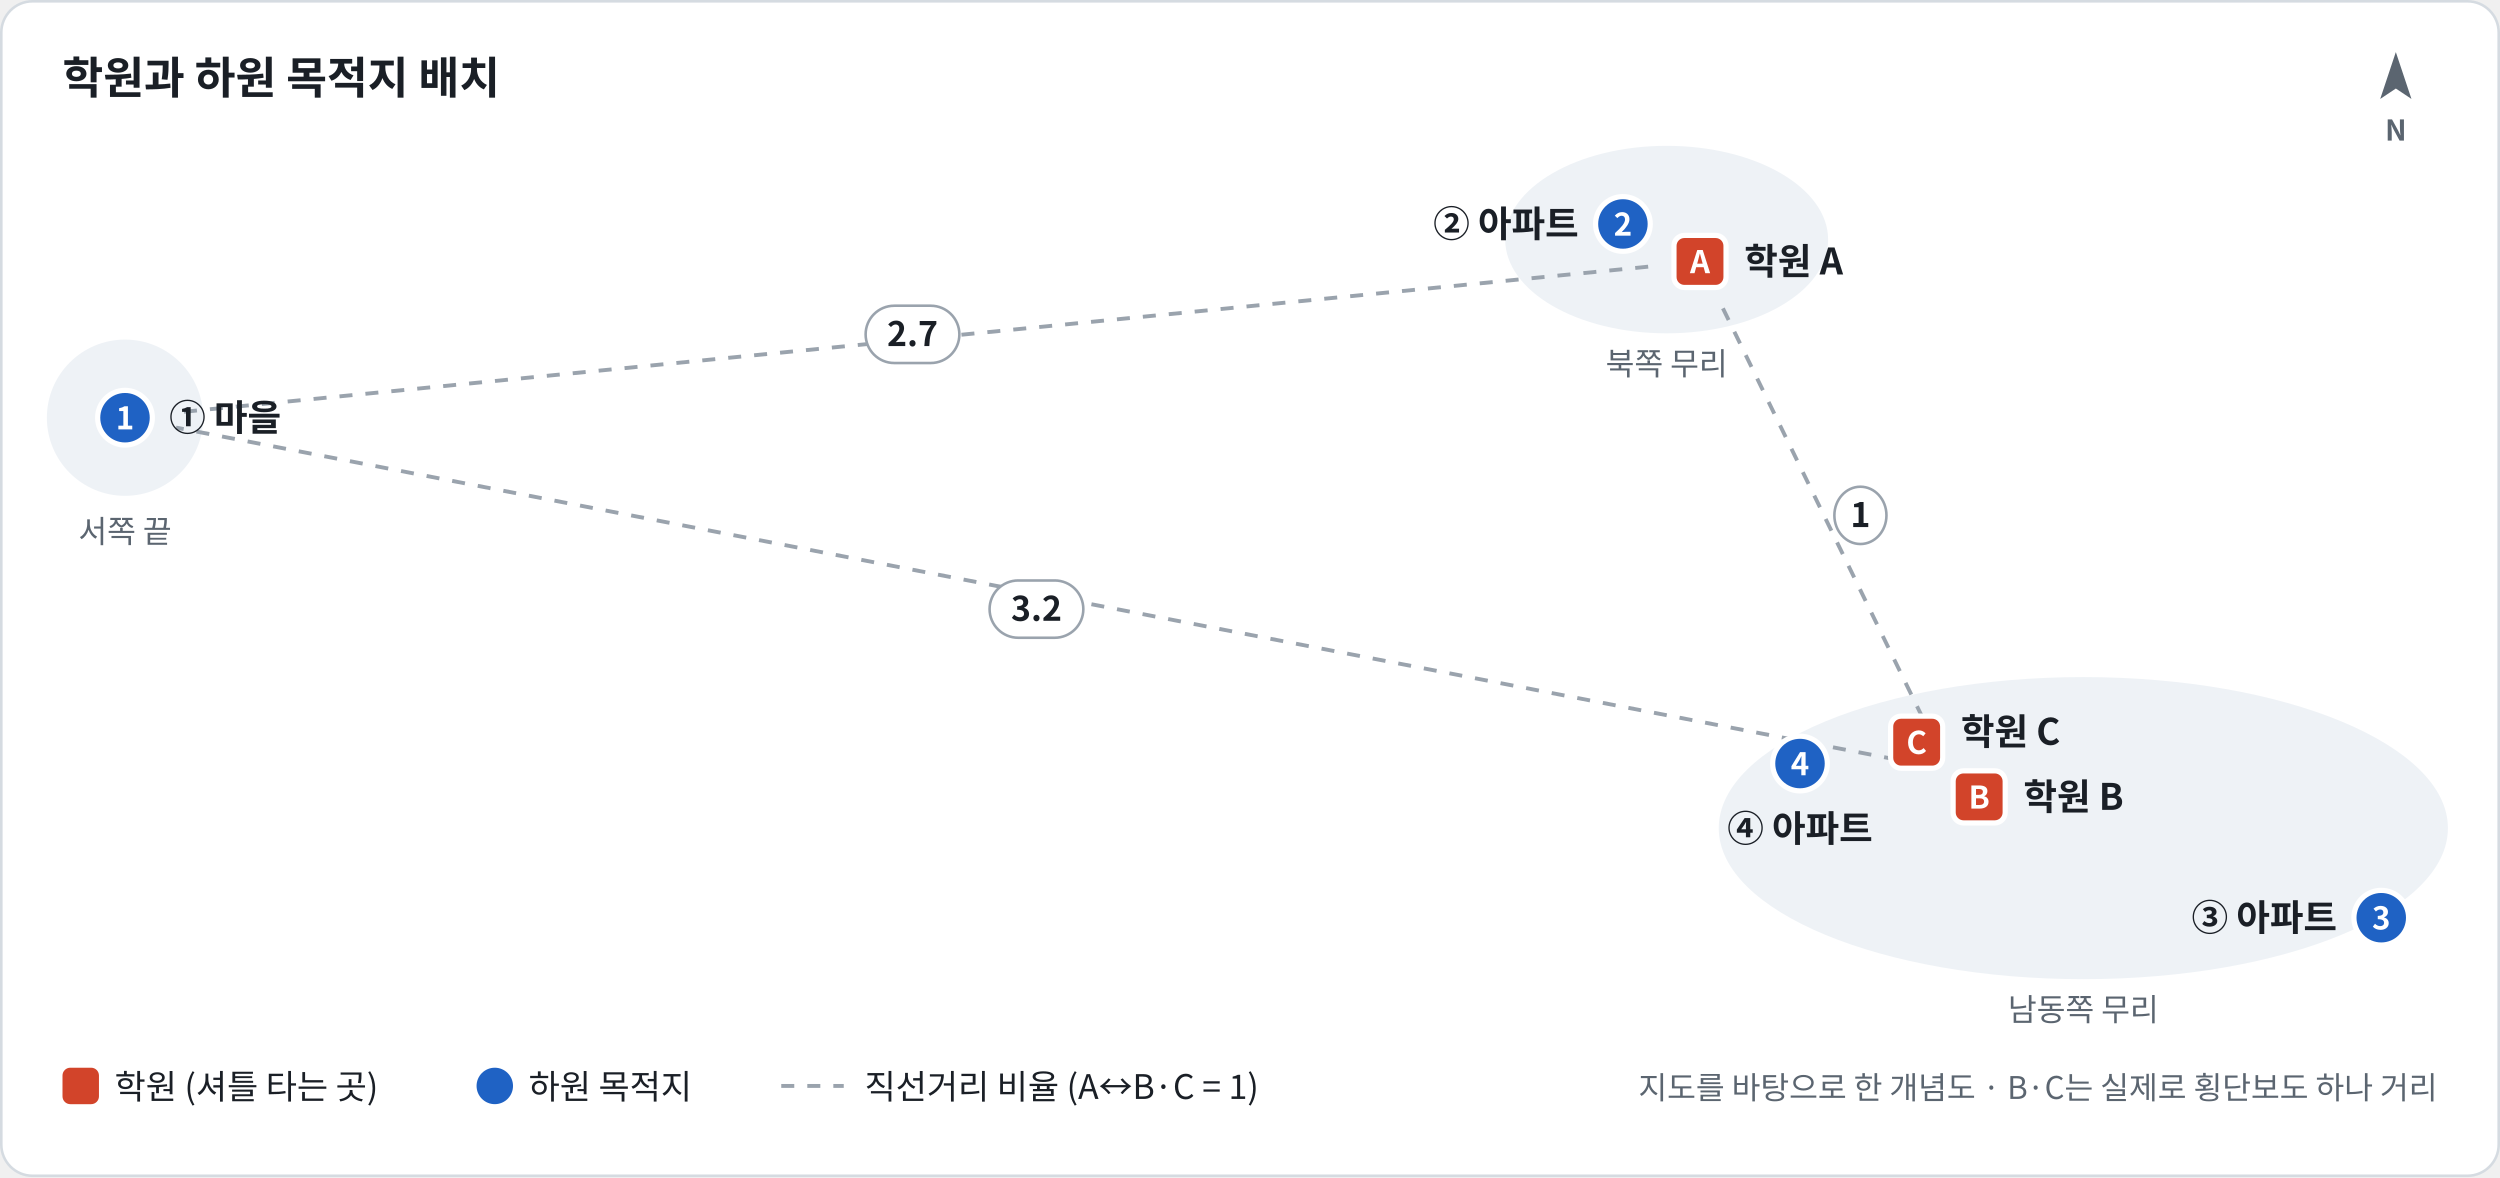
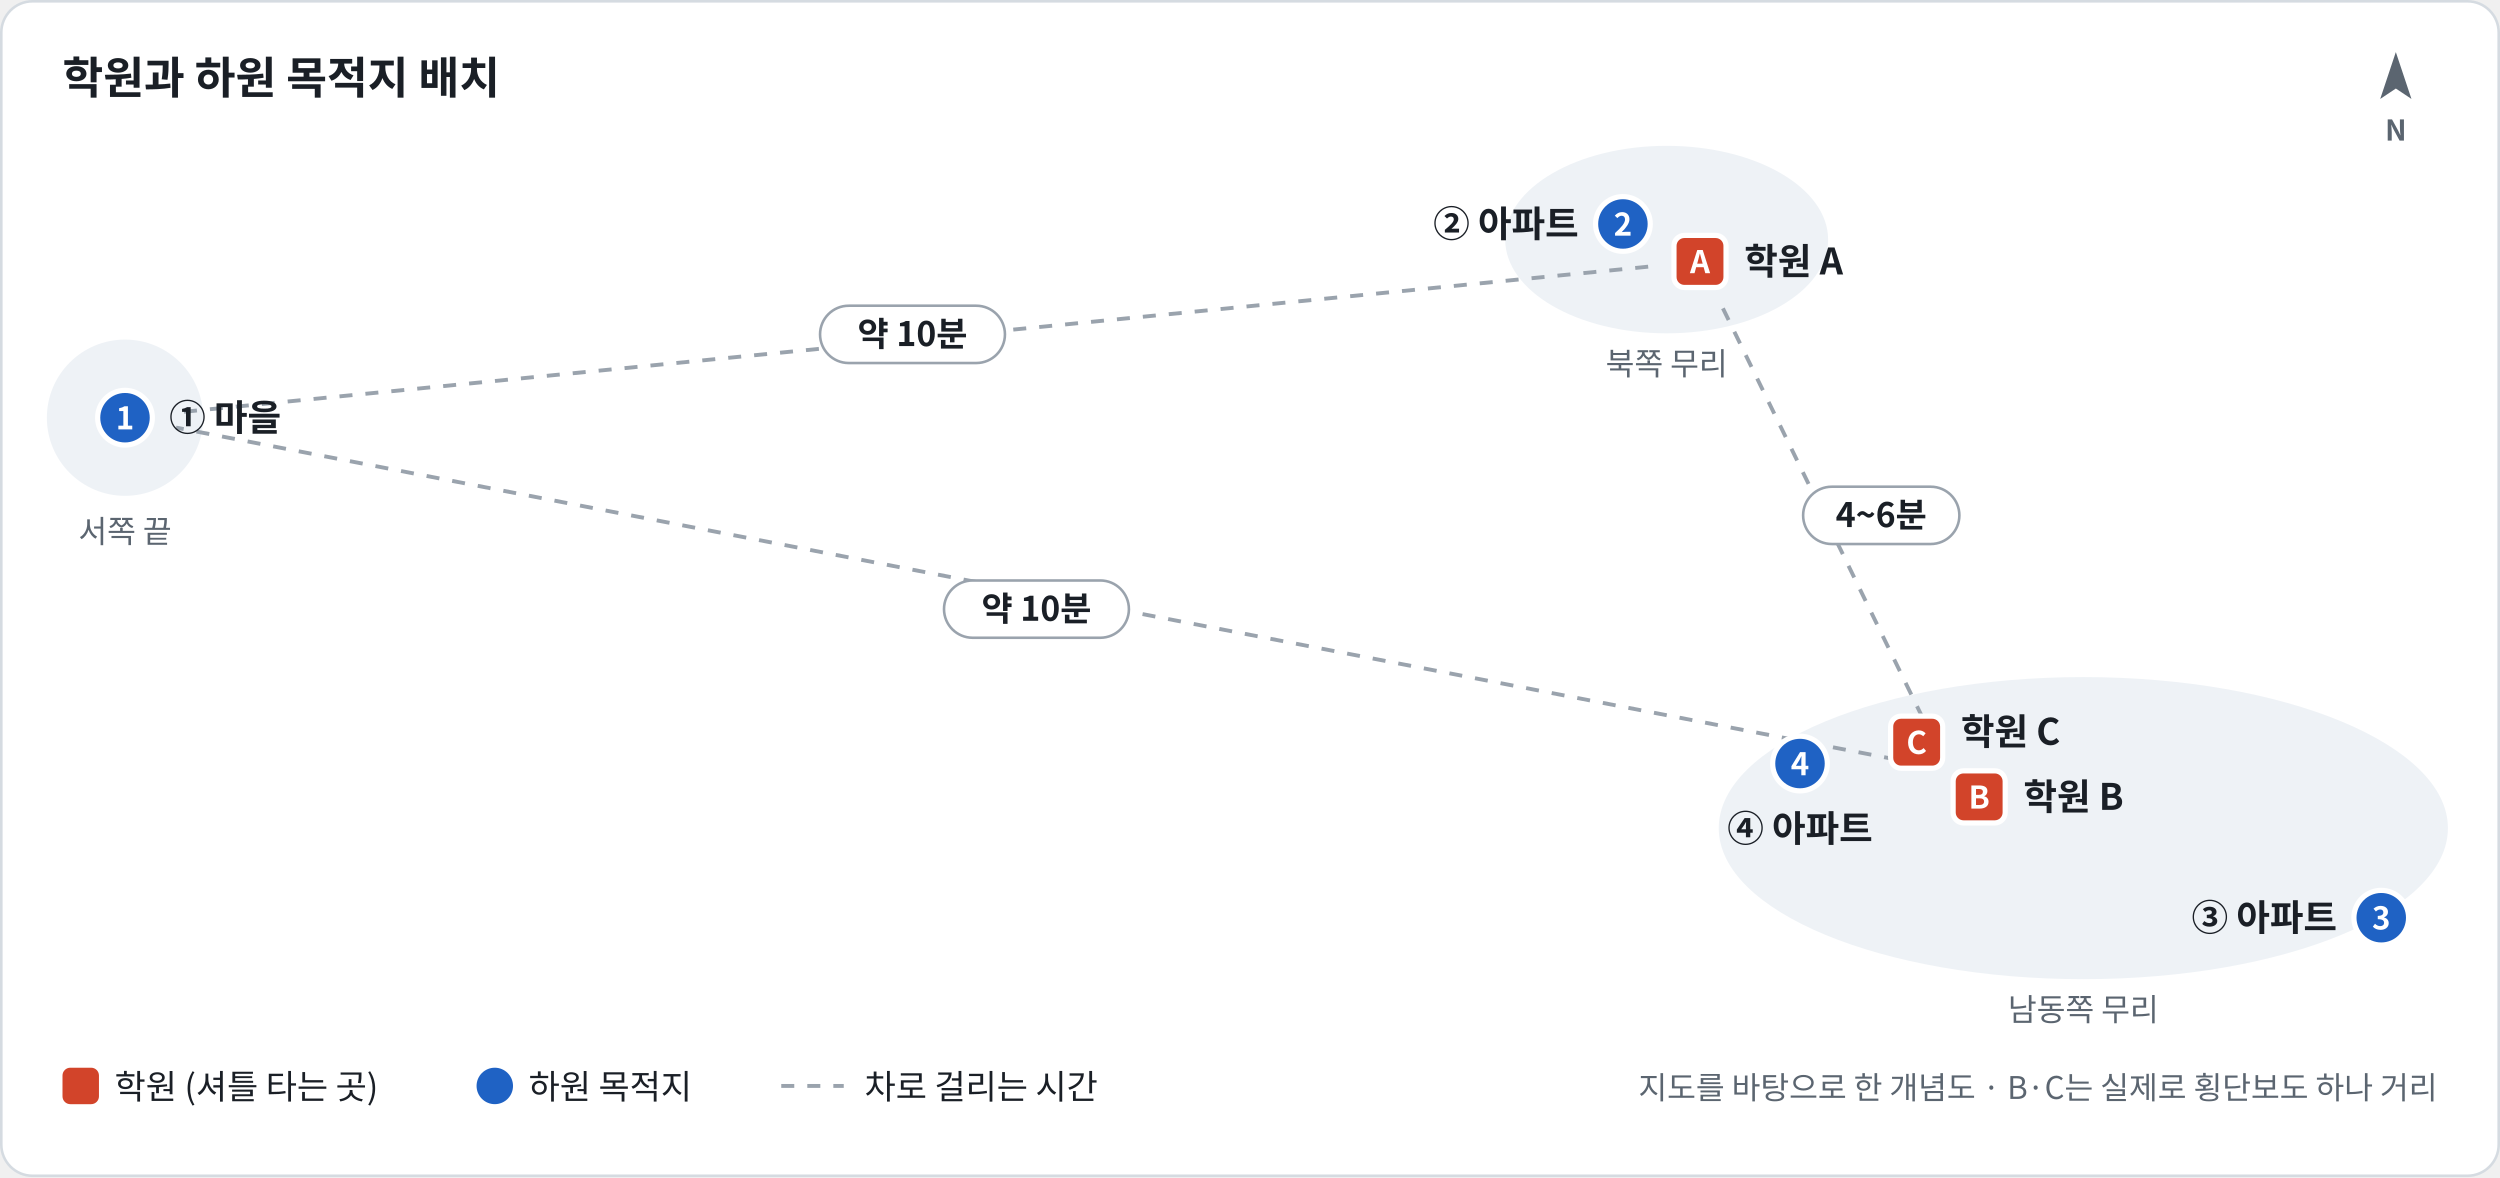
<svg xmlns="http://www.w3.org/2000/svg" width="960" height="452" viewBox="0 0 960 452" font-family="'Apple SD Gothic Neo','Malgun Gothic','Noto Sans KR','Noto Sans CJK KR','Nanum Gothic',sans-serif" role="img" aria-labelledby="t d">
  <rect x="0.5" y="0.5" width="959" height="451" rx="12" fill="#FFFFFF" stroke="#D5DBE1" />
  <text x="24" y="36" font-size="17" font-weight="700" fill="#1A1F26">학원과 하원 목적지 배치</text>
  <g transform="translate(920,34)">
    <path d="M0,-14 L6,4 L0,0 L-6,4 Z" fill="#5B6570" />
    <text x="0" y="20" text-anchor="middle" font-size="11" font-weight="700" fill="#5B6570">N</text>
  </g>
  <ellipse cx="640" cy="92" rx="62" ry="36" fill="#EEF2F6" />
  <ellipse cx="800" cy="318" rx="140" ry="58" fill="#EEF2F6" />
  <circle cx="48.0" cy="160.4" r="30" fill="#EEF2F6" />
  <text x="640" y="144" text-anchor="middle" font-size="12" fill="#5B6570">북쪽 무리</text>
  <text x="800" y="392" text-anchor="middle" font-size="12" fill="#5B6570">남동쪽 무리</text>
  <text x="48.0" y="208.4" text-anchor="middle" font-size="12" fill="#5B6570">서쪽 끝</text>
  <line x1="661.6" y1="118.4" x2="739.2" y2="277.5" stroke="#9AA3AD" stroke-width="1.5" stroke-dasharray="5 5" />
-   <rect x="704.4" y="186.9" width="20" height="22" rx="11" fill="#FFFFFF" stroke="#9AA3AD" />
-   <text x="714.4" y="202.4" text-anchor="middle" font-size="13" font-weight="700" fill="#1A1F26">1</text>
+   <rect x="692.4" y="186.9" width="60" height="22" rx="11" fill="#FFFFFF" stroke="#9AA3AD" />
+   <text x="722.4" y="202.4" text-anchor="middle" font-size="13" font-weight="700" fill="#1A1F26">4~6분</text>
  <line x1="632.9" y1="102.4" x2="67.9" y2="158.4" stroke="#9AA3AD" stroke-width="1.5" stroke-dasharray="5 5" />
-   <rect x="332.4" y="117.4" width="36" height="22" rx="11" fill="#FFFFFF" stroke="#9AA3AD" />
-   <text x="350.4" y="132.9" text-anchor="middle" font-size="13" font-weight="700" fill="#1A1F26">2.7</text>
+   <rect x="314.9" y="117.4" width="71" height="22" rx="11" fill="#FFFFFF" stroke="#9AA3AD" />
+   <text x="350.4" y="132.9" text-anchor="middle" font-size="13" font-weight="700" fill="#1A1F26">약 10분</text>
  <line x1="728.4" y1="291.7" x2="67.6" y2="164.2" stroke="#9AA3AD" stroke-width="1.5" stroke-dasharray="5 5" />
-   <rect x="380.0" y="222.9" width="36" height="22" rx="11" fill="#FFFFFF" stroke="#9AA3AD" />
-   <text x="398.0" y="238.4" text-anchor="middle" font-size="13" font-weight="700" fill="#1A1F26">3.2</text>
+   <rect x="362.5" y="222.9" width="71" height="22" rx="11" fill="#FFFFFF" stroke="#9AA3AD" />
+   <text x="398.0" y="238.4" text-anchor="middle" font-size="13" font-weight="700" fill="#1A1F26">약 10분</text>
  <circle cx="48.0" cy="160.4" r="10.5" fill="#1F62C4" stroke="#FFFFFF" stroke-width="2" />
  <text x="48.0" y="164.9" text-anchor="middle" font-size="12" font-weight="700" fill="#FFFFFF">1</text>
  <circle cx="623.2" cy="86.0" r="10.5" fill="#1F62C4" stroke="#FFFFFF" stroke-width="2" />
  <text x="623.2" y="90.5" text-anchor="middle" font-size="12" font-weight="700" fill="#FFFFFF">2</text>
  <circle cx="914.4" cy="352.4" r="10.5" fill="#1F62C4" stroke="#FFFFFF" stroke-width="2" />
  <text x="914.4" y="356.9" text-anchor="middle" font-size="12" font-weight="700" fill="#FFFFFF">3</text>
  <circle cx="691.2" cy="293.2" r="10.5" fill="#1F62C4" stroke="#FFFFFF" stroke-width="2" />
  <text x="691.2" y="297.7" text-anchor="middle" font-size="12" font-weight="700" fill="#FFFFFF">4</text>
  <rect x="726.0" y="275.0" width="20" height="20" rx="4" fill="#D2442A" stroke="#FFFFFF" stroke-width="2" />
  <text x="736.0" y="289.5" text-anchor="middle" font-size="12" font-weight="700" fill="#FFFFFF">C</text>
  <rect x="750.0" y="296.0" width="20" height="20" rx="4" fill="#D2442A" stroke="#FFFFFF" stroke-width="2" />
  <text x="760.0" y="310.5" text-anchor="middle" font-size="12" font-weight="700" fill="#FFFFFF">B</text>
  <rect x="642.8" y="90.4" width="20" height="20" rx="4" fill="#D2442A" stroke="#FFFFFF" stroke-width="2" />
  <text x="652.8" y="104.9" text-anchor="middle" font-size="12" font-weight="700" fill="#FFFFFF">A</text>
  <text x="669.8" y="105.4" text-anchor="start" font-size="14" font-weight="600" fill="#1A1F26">학원 A</text>
  <text x="606.2" y="91.0" text-anchor="end" font-size="14" font-weight="600" fill="#1A1F26">② 아파트</text>
  <text x="65.0" y="165.4" text-anchor="start" font-size="14" font-weight="600" fill="#1A1F26">① 마을</text>
  <text x="691.2" y="323.2" text-anchor="middle" font-size="14" font-weight="600" fill="#1A1F26">④ 아파트</text>
  <text x="753.0" y="286.0" text-anchor="start" font-size="14" font-weight="600" fill="#1A1F26">학원 C</text>
  <text x="777.0" y="311.0" text-anchor="start" font-size="14" font-weight="600" fill="#1A1F26">학원 B</text>
  <text x="897.4" y="357.4" text-anchor="end" font-size="14" font-weight="600" fill="#1A1F26">③ 아파트</text>
  <rect x="24" y="410" width="14" height="14" rx="3" fill="#D2442A" />
  <text x="44" y="422" font-size="13" fill="#1A1F26">학원 (셔틀 타는 곳)</text>
  <circle cx="190" cy="417" r="7" fill="#1F62C4" />
  <text x="203" y="422" font-size="13" fill="#1A1F26">하원 목적지</text>
  <line x1="300" y1="417" x2="324" y2="417" stroke="#9AA3AD" stroke-width="1.5" stroke-dasharray="5 5" />
-   <text x="332" y="422" font-size="13" fill="#1A1F26">직선거리 비율 (A↔B·C = 1)</text>
+   <text x="332" y="422" font-size="13" fill="#1A1F26">차로 걸리는 시간</text>
  <text x="936" y="422" text-anchor="end" font-size="12" fill="#5B6570">지도를 바탕으로 한 개념도 · B·C는 실제로 횡단보도 하나 거리</text>
</svg>
